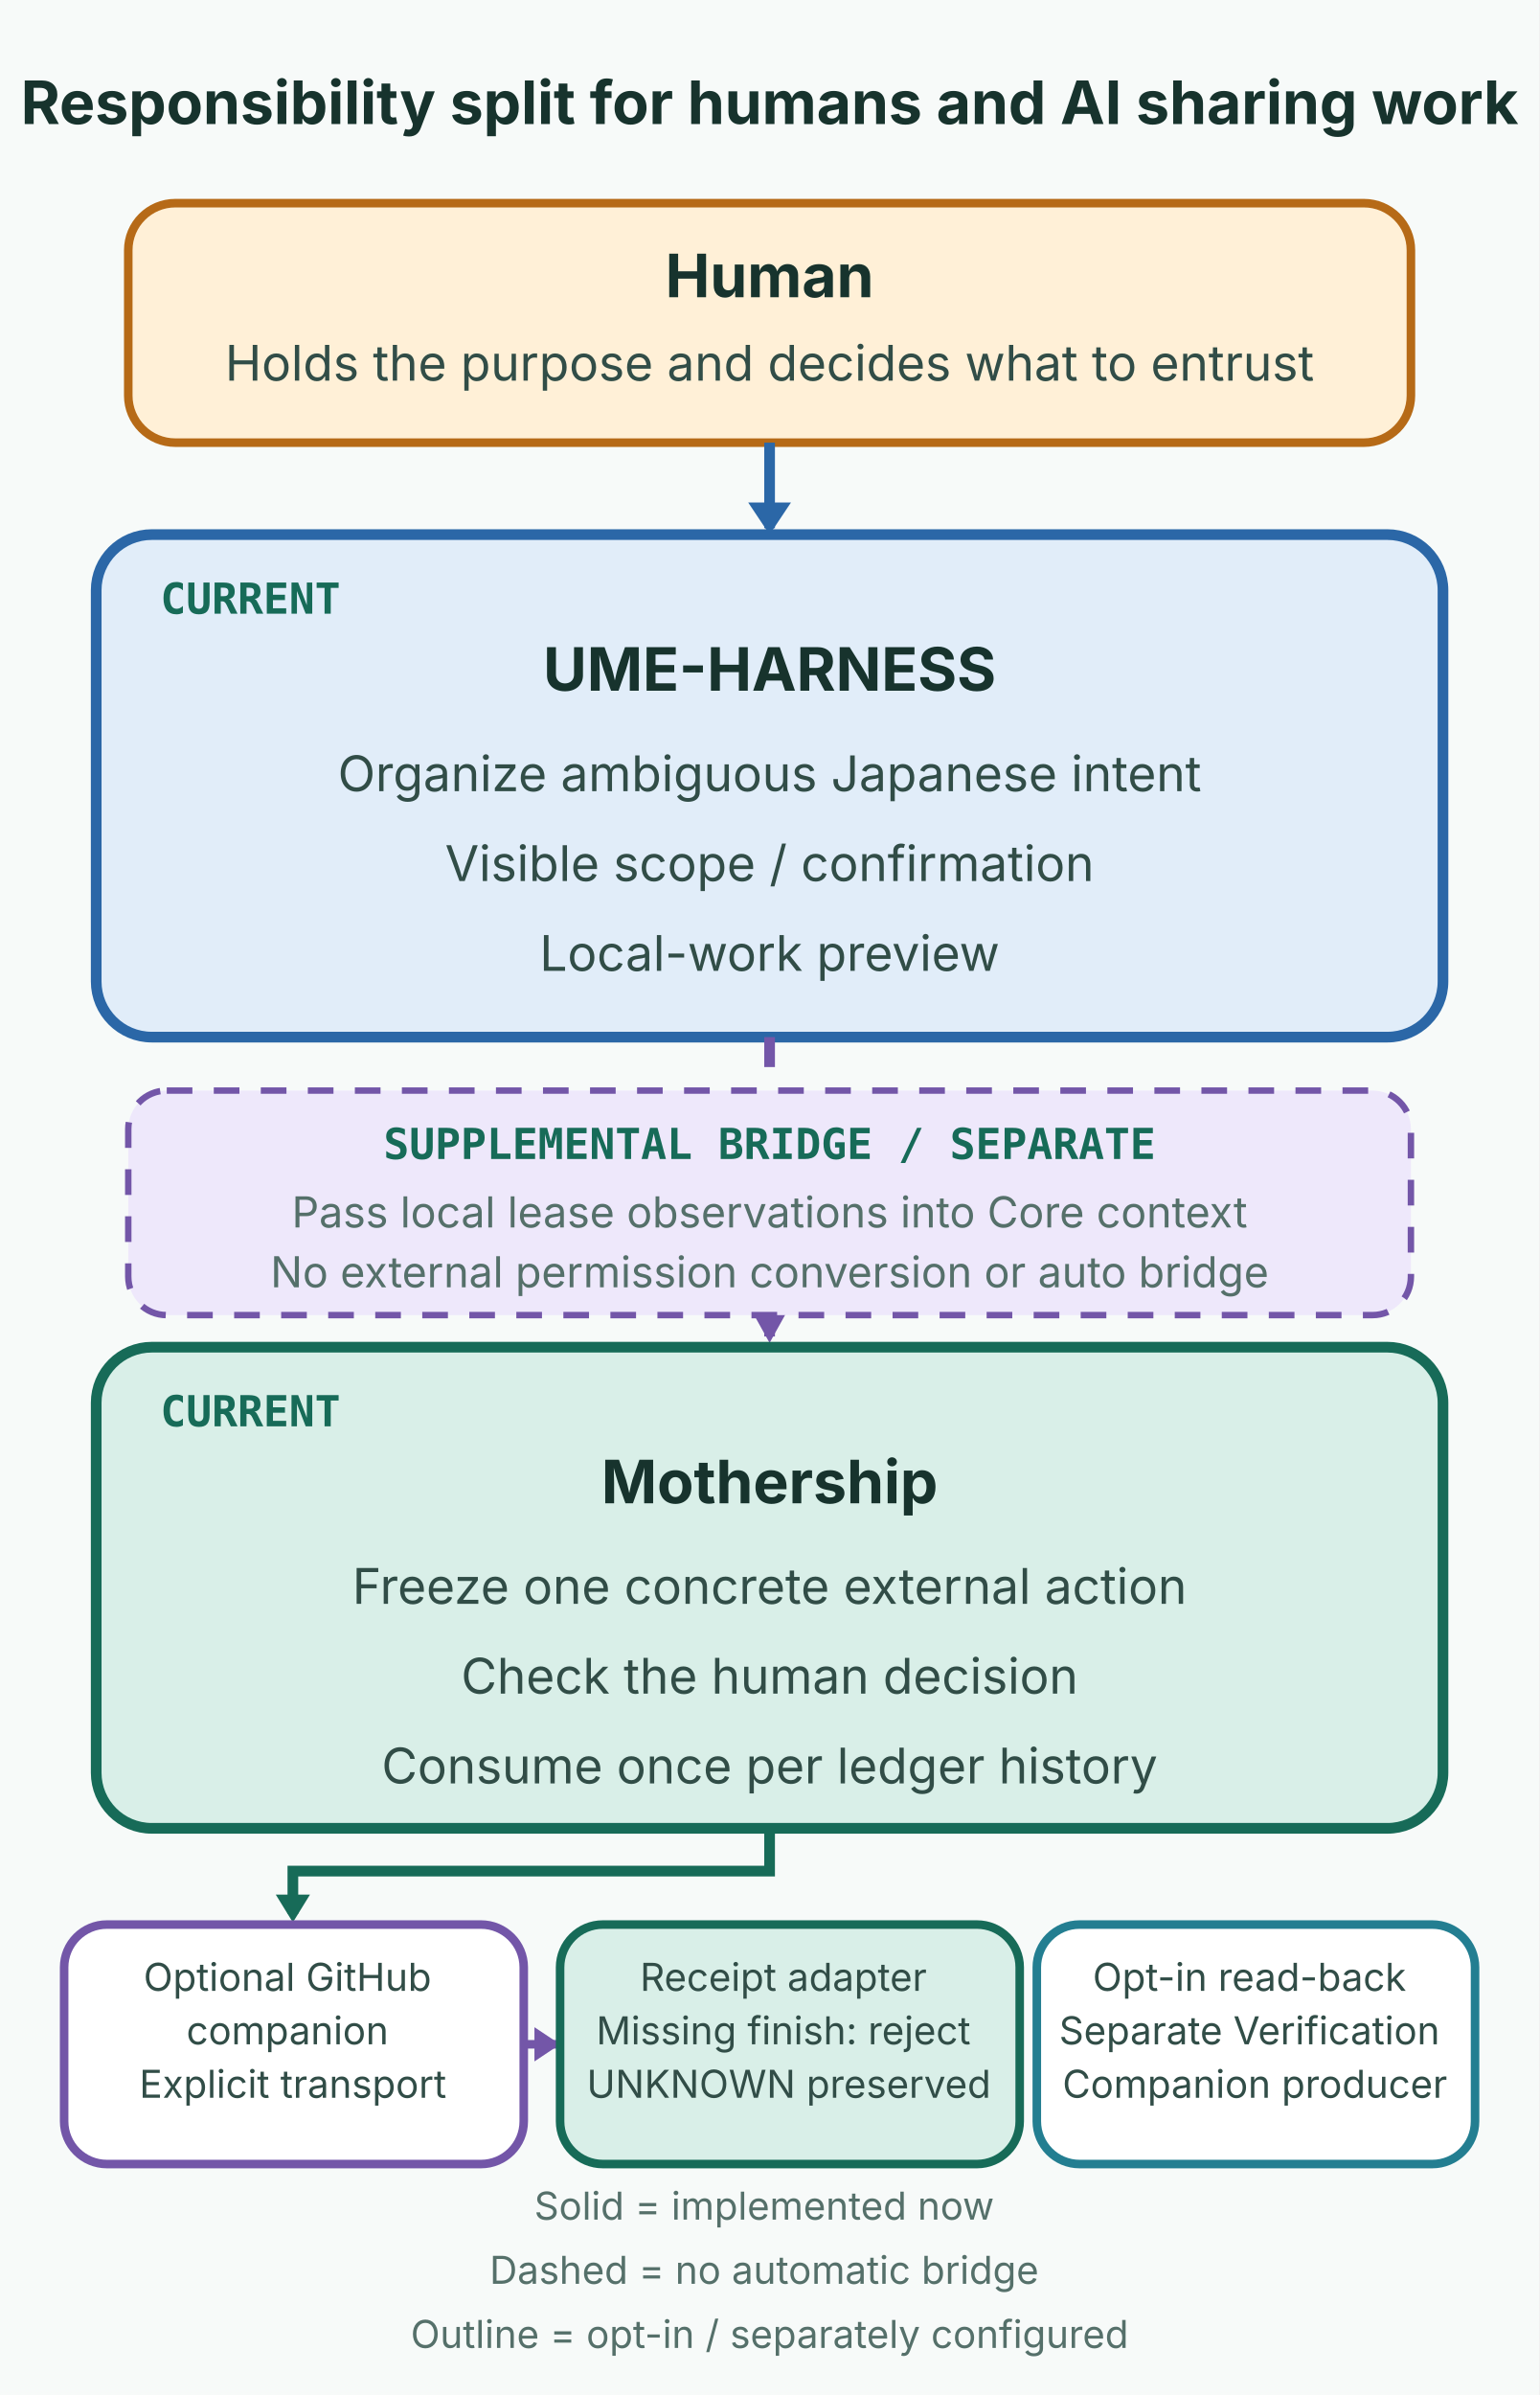
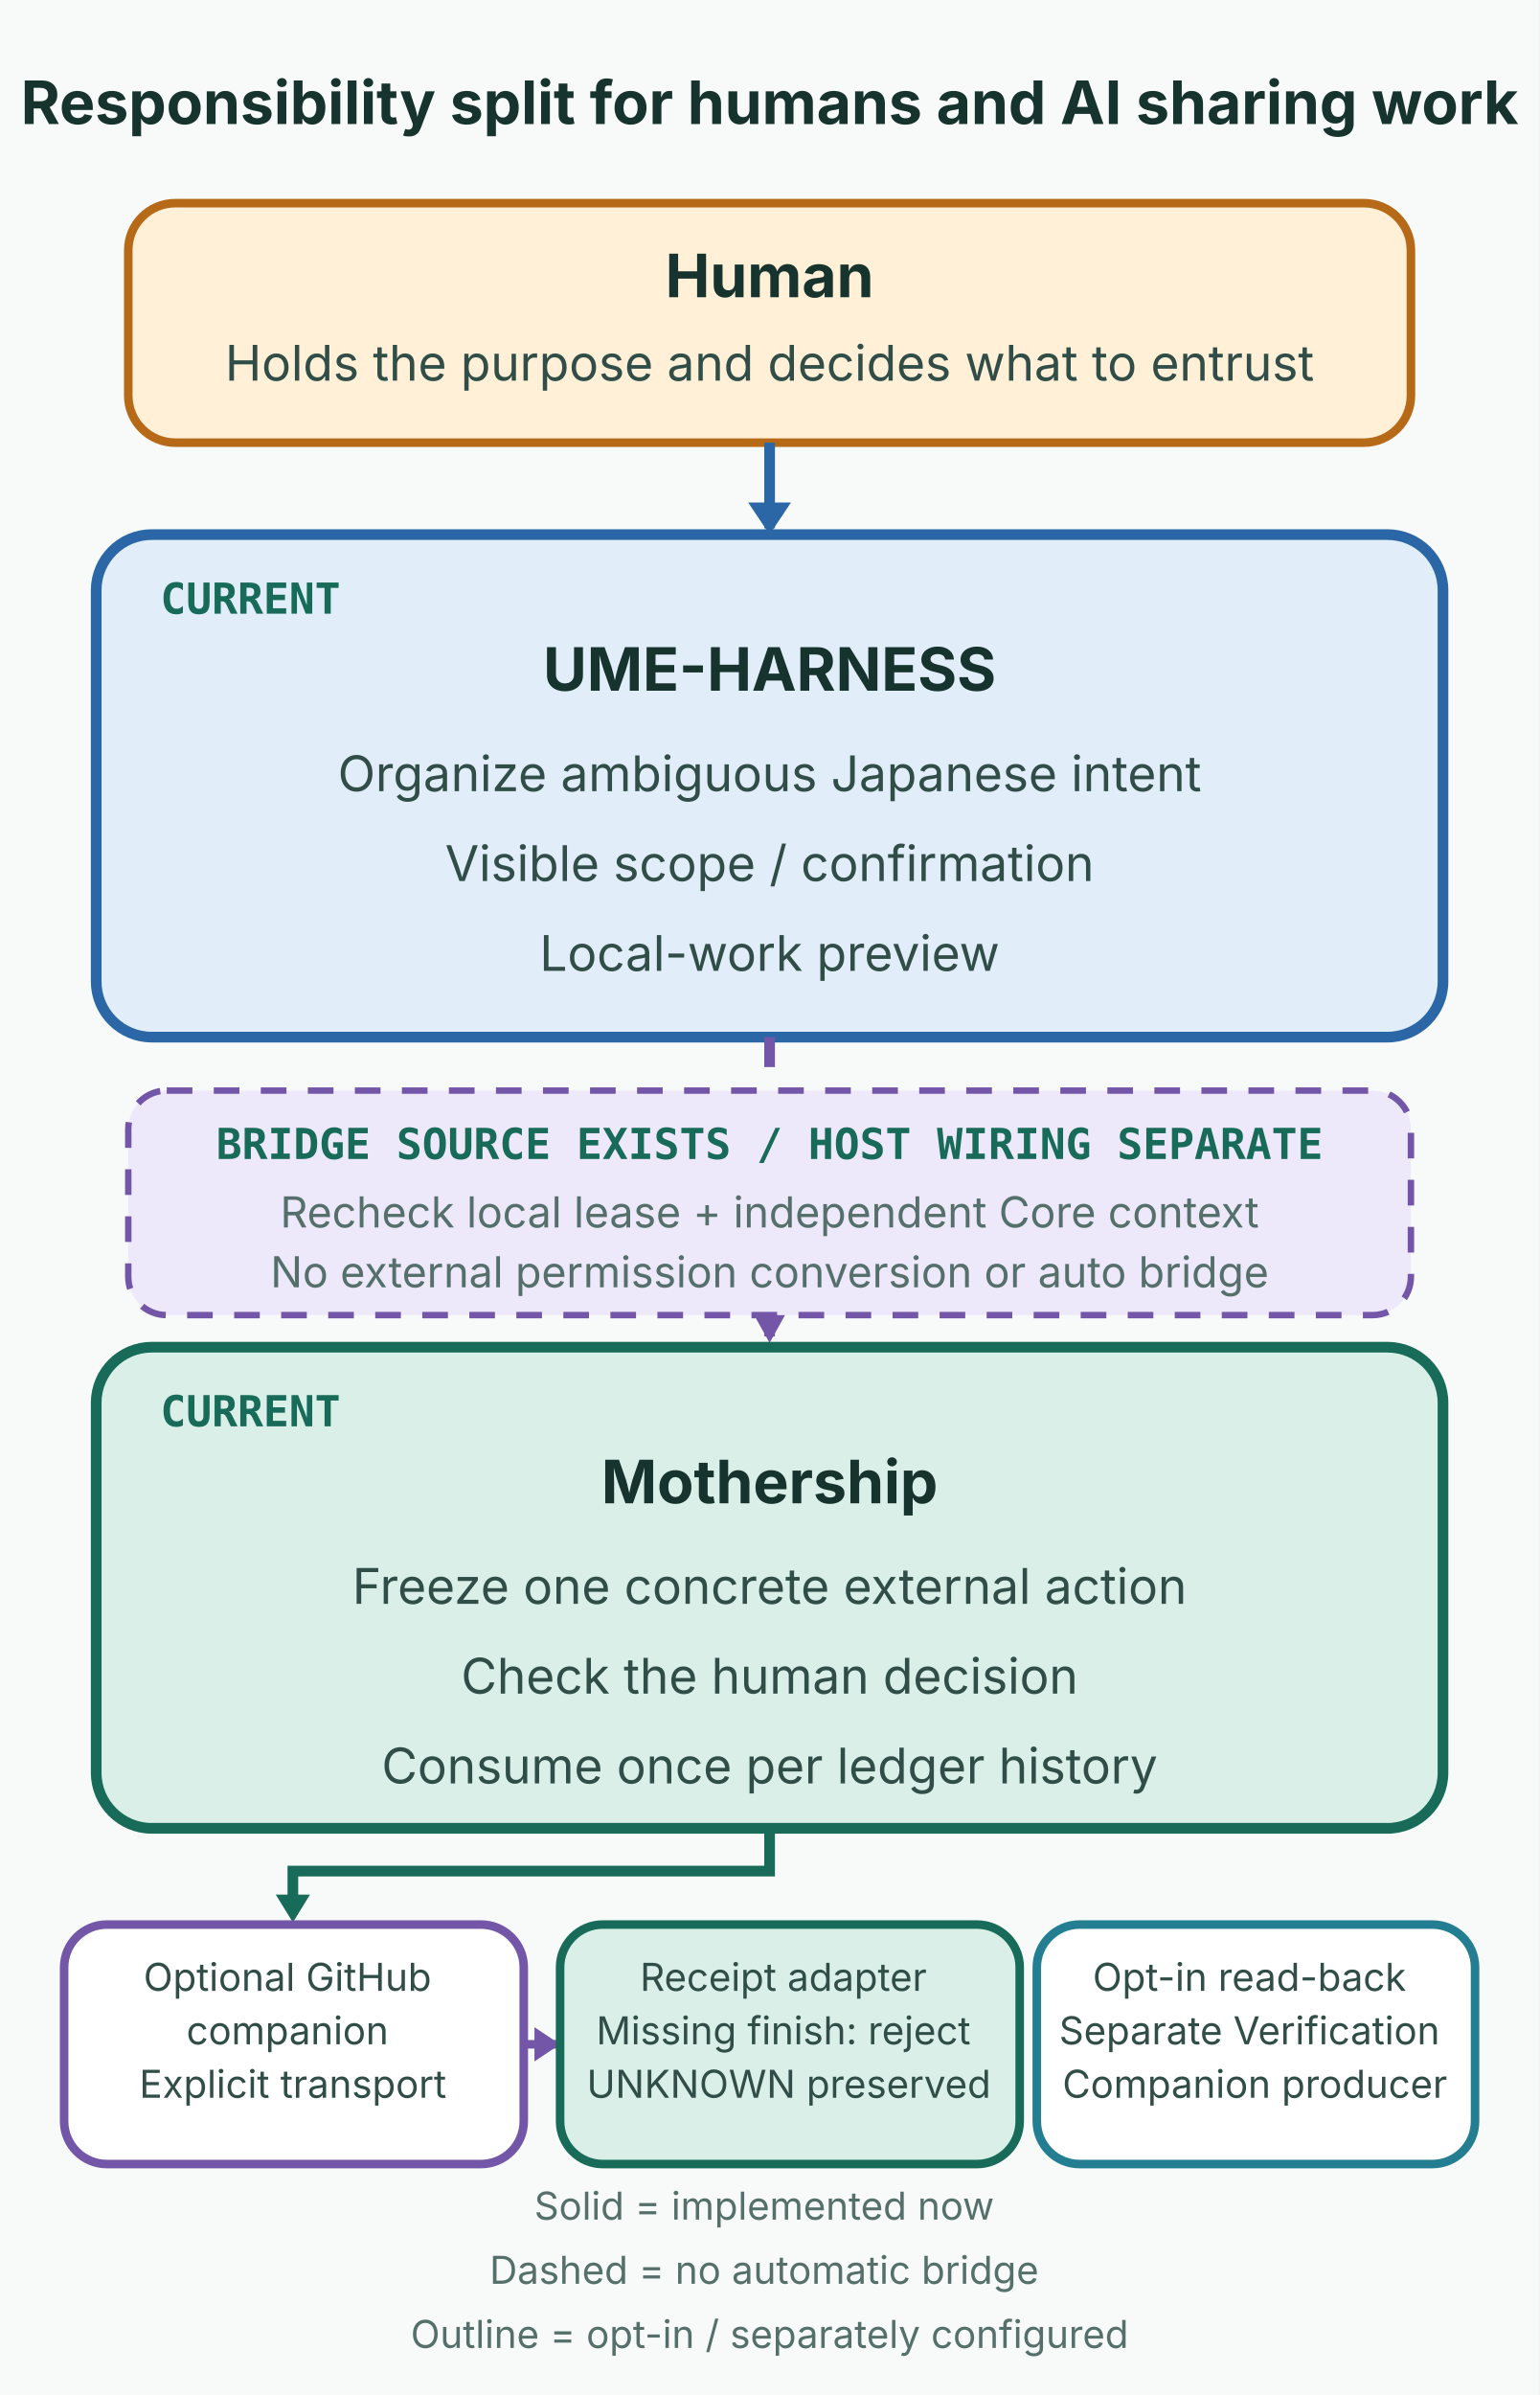
<svg xmlns="http://www.w3.org/2000/svg" viewBox="0 0 720 1120" role="img" aria-labelledby="title desc">
  <style>
    .title { font: 700 28px -apple-system, BlinkMacSystemFont, "Segoe UI", sans-serif; fill: #17332d; }
    .label { font: 700 28px -apple-system, BlinkMacSystemFont, "Segoe UI", sans-serif; fill: #17332d; }
    .state { font: 700 20px ui-monospace, SFMono-Regular, Consolas, monospace; fill: #176b58; }
    .body { font: 23px -apple-system, BlinkMacSystemFont, "Segoe UI", sans-serif; fill: #314d47; }
    .small { font: 20px -apple-system, BlinkMacSystemFont, "Segoe UI", sans-serif; fill: #55706a; }
    .boxbody { font: 18px -apple-system, BlinkMacSystemFont, "Segoe UI", sans-serif; fill: #314d47; }
    .legend { font: 18px -apple-system, BlinkMacSystemFont, "Segoe UI", sans-serif; fill: #55706a; }
  </style>
  <rect width="720" height="1120" fill="#f7faf9" />
  <text class="title" x="360" y="58" text-anchor="middle">Responsibility split for humans and AI sharing work</text>
  <rect x="60" y="95" width="600" height="112" rx="22" fill="#fff0d7" stroke="#b66a17" stroke-width="4" />
  <text class="label" x="360" y="139" text-anchor="middle">Human</text>
  <text class="body" x="360" y="178" text-anchor="middle">Holds the purpose and decides what to entrust</text>
  <path d="M360 207 V247" stroke="#2b67a7" stroke-width="5" />
  <path d="M350 235 L360 250 L370 235" fill="#2b67a7" />
  <rect x="45" y="250" width="630" height="235" rx="26" fill="#e1edf9" stroke="#2b67a7" stroke-width="5" />
  <text class="state" x="75" y="287">CURRENT</text>
  <text class="label" x="360" y="323" text-anchor="middle">UME-HARNESS</text>
  <text class="body" x="360" y="370" text-anchor="middle">Organize ambiguous Japanese intent</text>
  <text class="body" x="360" y="412" text-anchor="middle">Visible scope / confirmation</text>
  <text class="body" x="360" y="454" text-anchor="middle">Local-work preview</text>
  <g data-role="bridge">
    <path d="M360 485 V625" stroke="#7356a8" stroke-width="5" stroke-dasharray="14 12" />
    <path d="M350 610 L360 628 L370 610" fill="#7356a8" />
    <rect x="60" y="510" width="600" height="105" rx="18" fill="#eee8fb" stroke="#7356a8" stroke-width="3" stroke-dasharray="12 10" />
-     <text class="state" x="360" y="542" text-anchor="middle">SUPPLEMENTAL BRIDGE / SEPARATE</text>
-     <text class="small" x="360" y="574" text-anchor="middle">Pass local lease observations into Core context</text>
+     <text class="state" x="360" y="542" text-anchor="middle">BRIDGE SOURCE EXISTS / HOST WIRING SEPARATE</text>
+     <text class="small" x="360" y="574" text-anchor="middle">Recheck local lease + independent Core context</text>
    <text class="small" x="360" y="602" text-anchor="middle">No external permission conversion or auto bridge</text>
  </g>
  <rect x="45" y="630" width="630" height="225" rx="26" fill="#d9efe8" stroke="#176b58" stroke-width="5" />
  <text class="state" x="75" y="667">CURRENT</text>
  <text class="label" x="360" y="703" text-anchor="middle">Mothership</text>
  <text class="body" x="360" y="750" text-anchor="middle">Freeze one concrete external action</text>
  <text class="body" x="360" y="792" text-anchor="middle">Check the human decision</text>
  <text class="body" x="360" y="834" text-anchor="middle">Consume once per ledger history</text>
  <path d="M360 855 V875 H137 V895" fill="none" stroke="#176b58" stroke-width="5" />
  <path d="M137 899 L129 886 L145 886 Z" fill="#176b58" />
  <path d="M245 956 H262" stroke="#7356a8" stroke-width="4" />
  <path d="M262 956 L250 948 L250 964 Z" fill="#7356a8" />
  <rect data-role="external" x="30" y="900" width="215" height="112" rx="20" fill="#ffffff" stroke="#7356a8" stroke-width="4" />
  <rect data-role="adapter" x="262" y="900" width="215" height="112" rx="20" fill="#d9efe8" stroke="#176b58" stroke-width="4" />
  <rect data-role="external" x="485" y="900" width="205" height="112" rx="20" fill="#ffffff" stroke="#237e91" stroke-width="4" />
  <text class="boxbody" x="137" text-anchor="middle">
    <tspan x="137" y="931">Optional GitHub</tspan>
    <tspan x="137" y="956">companion</tspan>
    <tspan x="137" y="981">Explicit transport</tspan>
  </text>
  <text class="boxbody" x="369" text-anchor="middle">
    <tspan x="369" y="931">Receipt adapter</tspan>
    <tspan x="369" y="956">Missing finish: reject</tspan>
    <tspan x="369" y="981">UNKNOWN preserved</tspan>
  </text>
  <text class="boxbody" x="587" text-anchor="middle">
    <tspan x="587" y="931">Opt-in read-back</tspan>
    <tspan x="587" y="956">Separate Verification</tspan>
    <tspan x="587" y="981">Companion producer</tspan>
  </text>
  <text class="legend" x="360" text-anchor="middle">
    <tspan x="360" y="1038">Solid = implemented now</tspan>
    <tspan x="360" y="1068">Dashed = no automatic bridge</tspan>
    <tspan x="360" y="1098">Outline = opt-in / separately configured</tspan>
  </text>
</svg>
